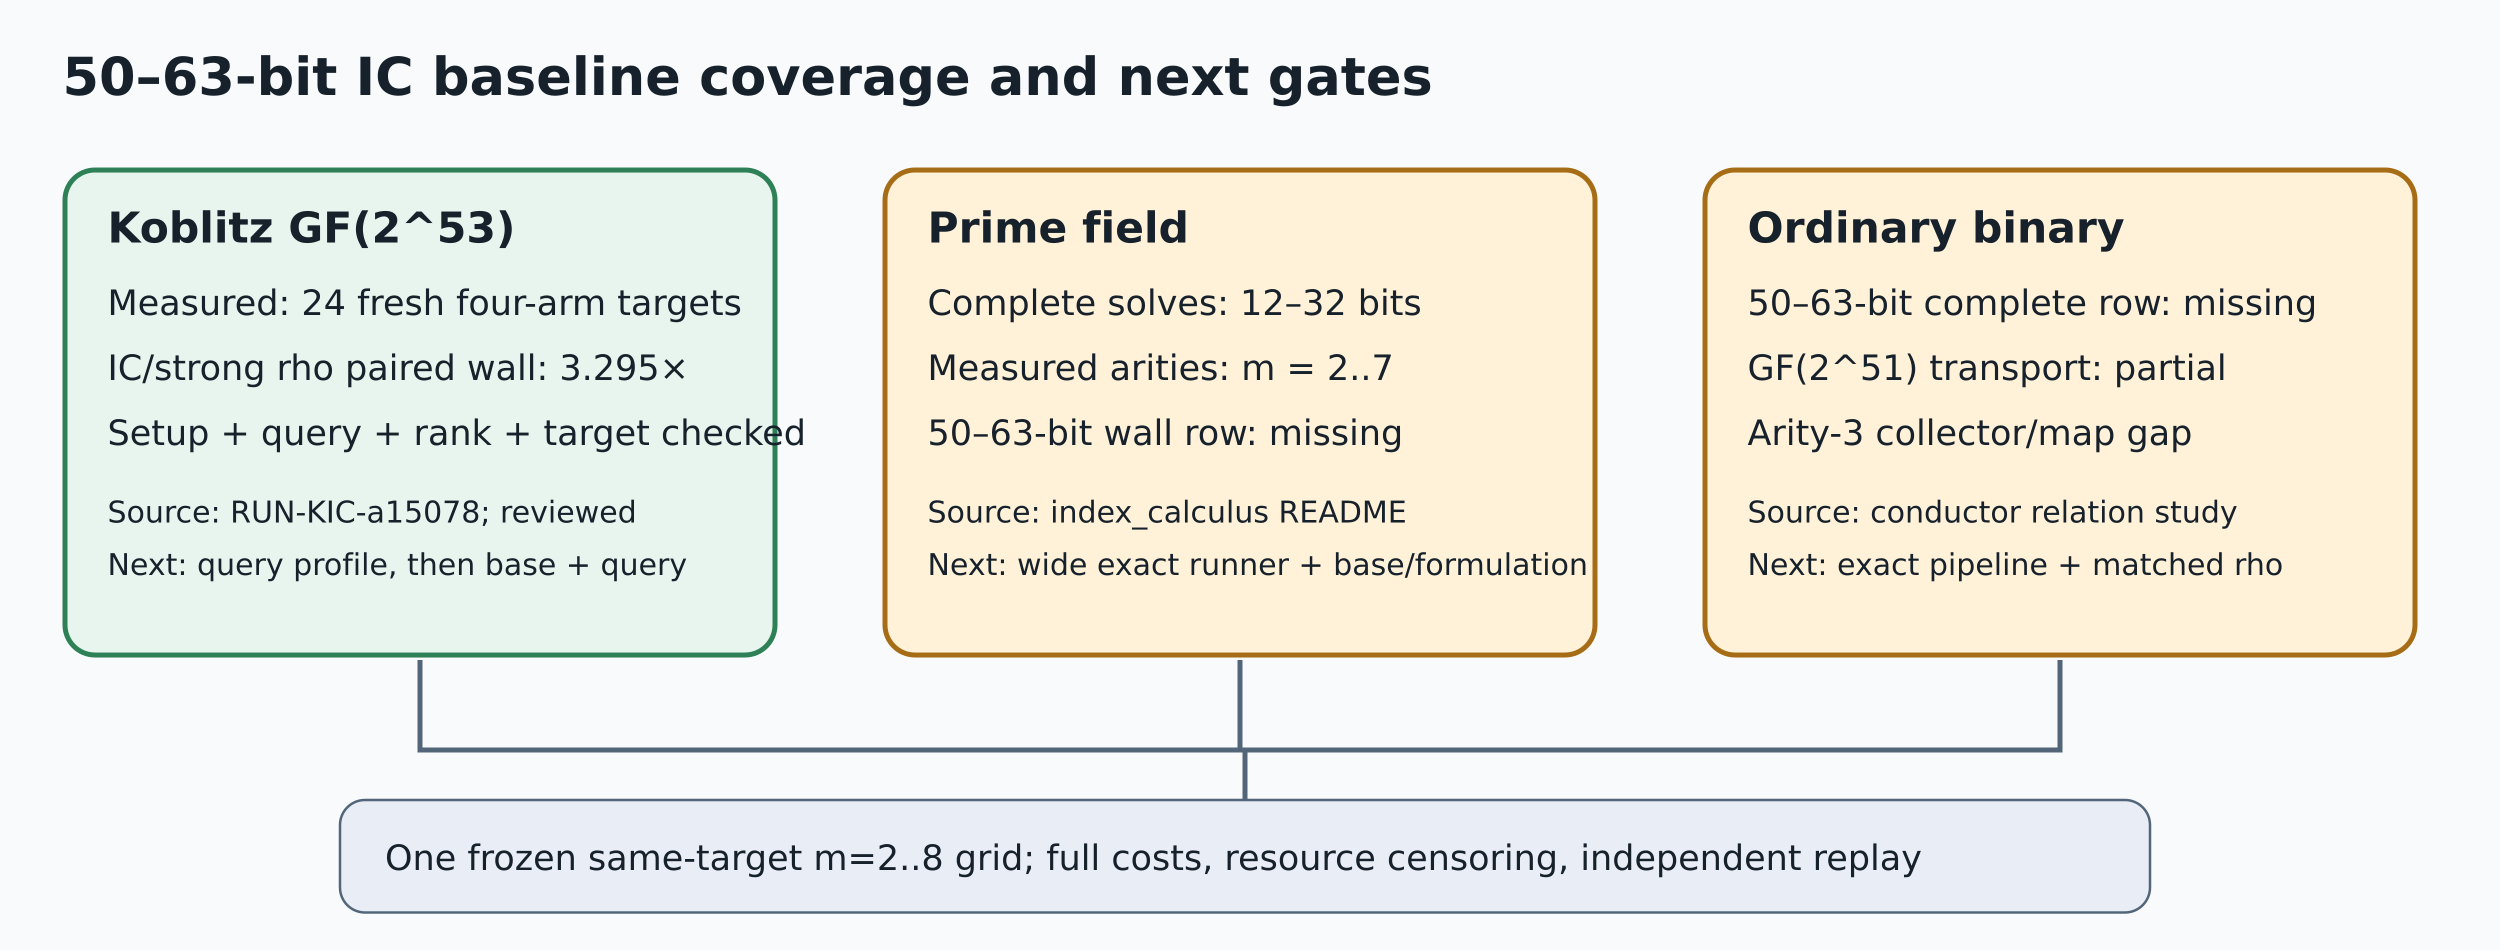
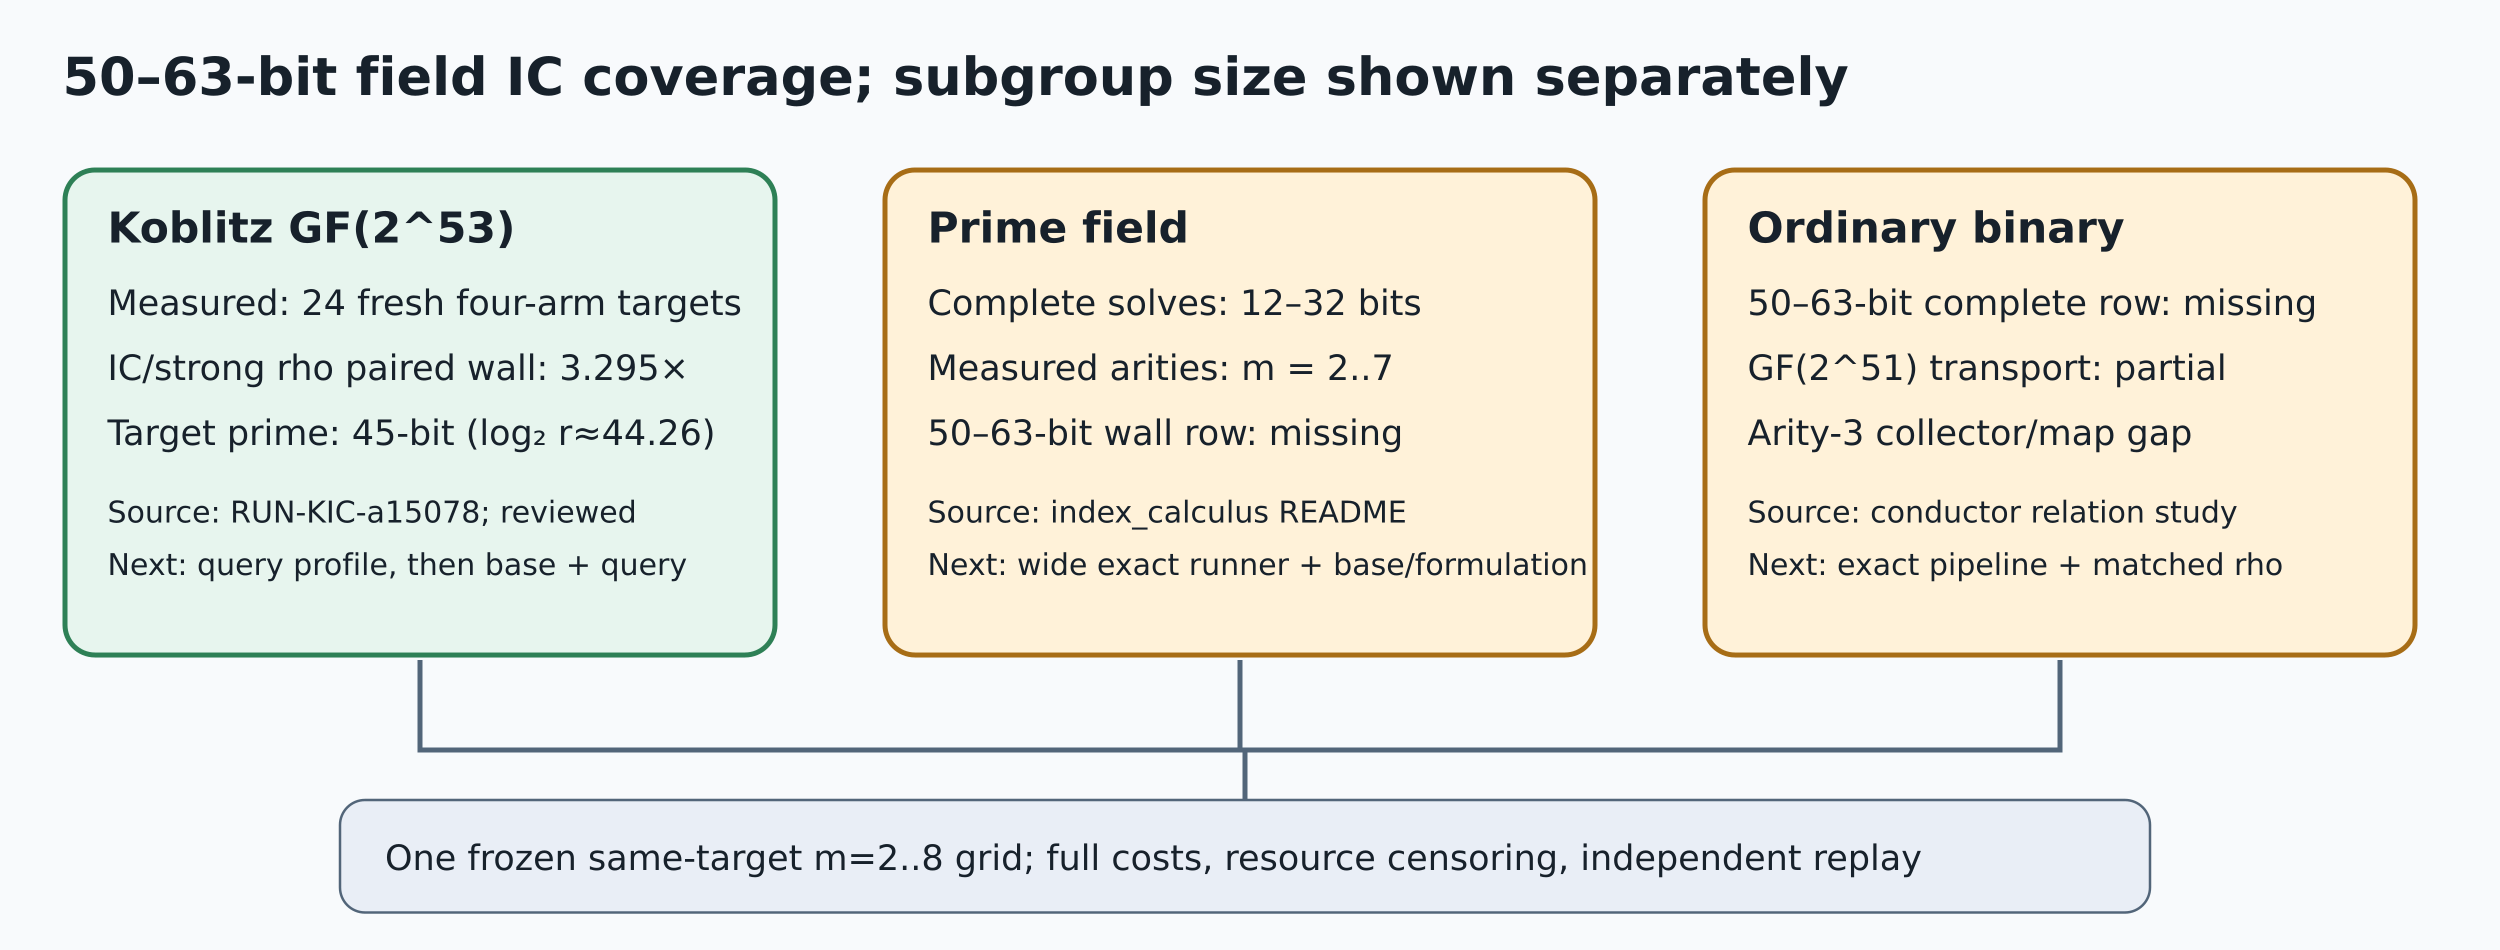
<svg xmlns="http://www.w3.org/2000/svg" width="1000" height="380" viewBox="0 0 1000 380" role="img" aria-label="Measured and missing index-calculus baseline cells">
  <rect width="1000" height="380" fill="#f8fafc" />
  <style>
    text { font-family: DejaVu Sans, Arial, sans-serif; fill: #17212b; }
    .title { font-size: 21px; font-weight: 700; }
    .head { font-size: 17px; font-weight: 700; }
    .body { font-size: 14px; }
    .small { font-size: 12px; }
    .line { stroke: #526579; stroke-width: 2; fill: none; }
  </style>
-   <text x="25" y="38" class="title">50–63-bit IC baseline coverage and next gates</text>
+   <text x="25" y="38" class="title">50–63-bit field IC coverage; subgroup size shown separately</text>
  <rect x="26" y="68" width="284" height="194" rx="12" fill="#e7f5ee" stroke="#2e8056" stroke-width="2" />
  <text x="43" y="97" class="head">Koblitz GF(2^53)</text>
  <text x="43" y="126" class="body">Measured: 24 fresh four-arm targets</text>
  <text x="43" y="152" class="body">IC/strong rho paired wall: 3.295×</text>
-   <text x="43" y="178" class="body">Setup + query + rank + target checked</text>
+   <text x="43" y="178" class="body">Target prime: 45-bit (log₂ r≈44.26)</text>
  <text x="43" y="209" class="small">Source: RUN-KIC-a15078; reviewed</text>
  <text x="43" y="230" class="small">Next: query profile, then base + query</text>
  <rect x="354" y="68" width="284" height="194" rx="12" fill="#fff2d9" stroke="#a76d16" stroke-width="2" />
  <text x="371" y="97" class="head">Prime field</text>
  <text x="371" y="126" class="body">Complete solves: 12–32 bits</text>
  <text x="371" y="152" class="body">Measured arities: m = 2..7</text>
  <text x="371" y="178" class="body">50–63-bit wall row: missing</text>
  <text x="371" y="209" class="small">Source: index_calculus README</text>
  <text x="371" y="230" class="small">Next: wide exact runner + base/formulation</text>
  <rect x="682" y="68" width="284" height="194" rx="12" fill="#fff2d9" stroke="#a76d16" stroke-width="2" />
  <text x="699" y="97" class="head">Ordinary binary</text>
  <text x="699" y="126" class="body">50–63-bit complete row: missing</text>
  <text x="699" y="152" class="body">GF(2^51) transport: partial</text>
  <text x="699" y="178" class="body">Arity-3 collector/map gap</text>
  <text x="699" y="209" class="small">Source: conductor relation study</text>
  <text x="699" y="230" class="small">Next: exact pipeline + matched rho</text>
  <path d="M168 264 V300 H498 M496 264 V300 M824 264 V300 H498" class="line" />
  <path d="M498 300 V321" class="line" />
  <rect x="136" y="320" width="724" height="45" rx="10" fill="#e9eef6" stroke="#526579" />
  <text x="154" y="348" class="body">One frozen same-target m=2..8 grid; full costs, resource censoring, independent replay</text>
</svg>
